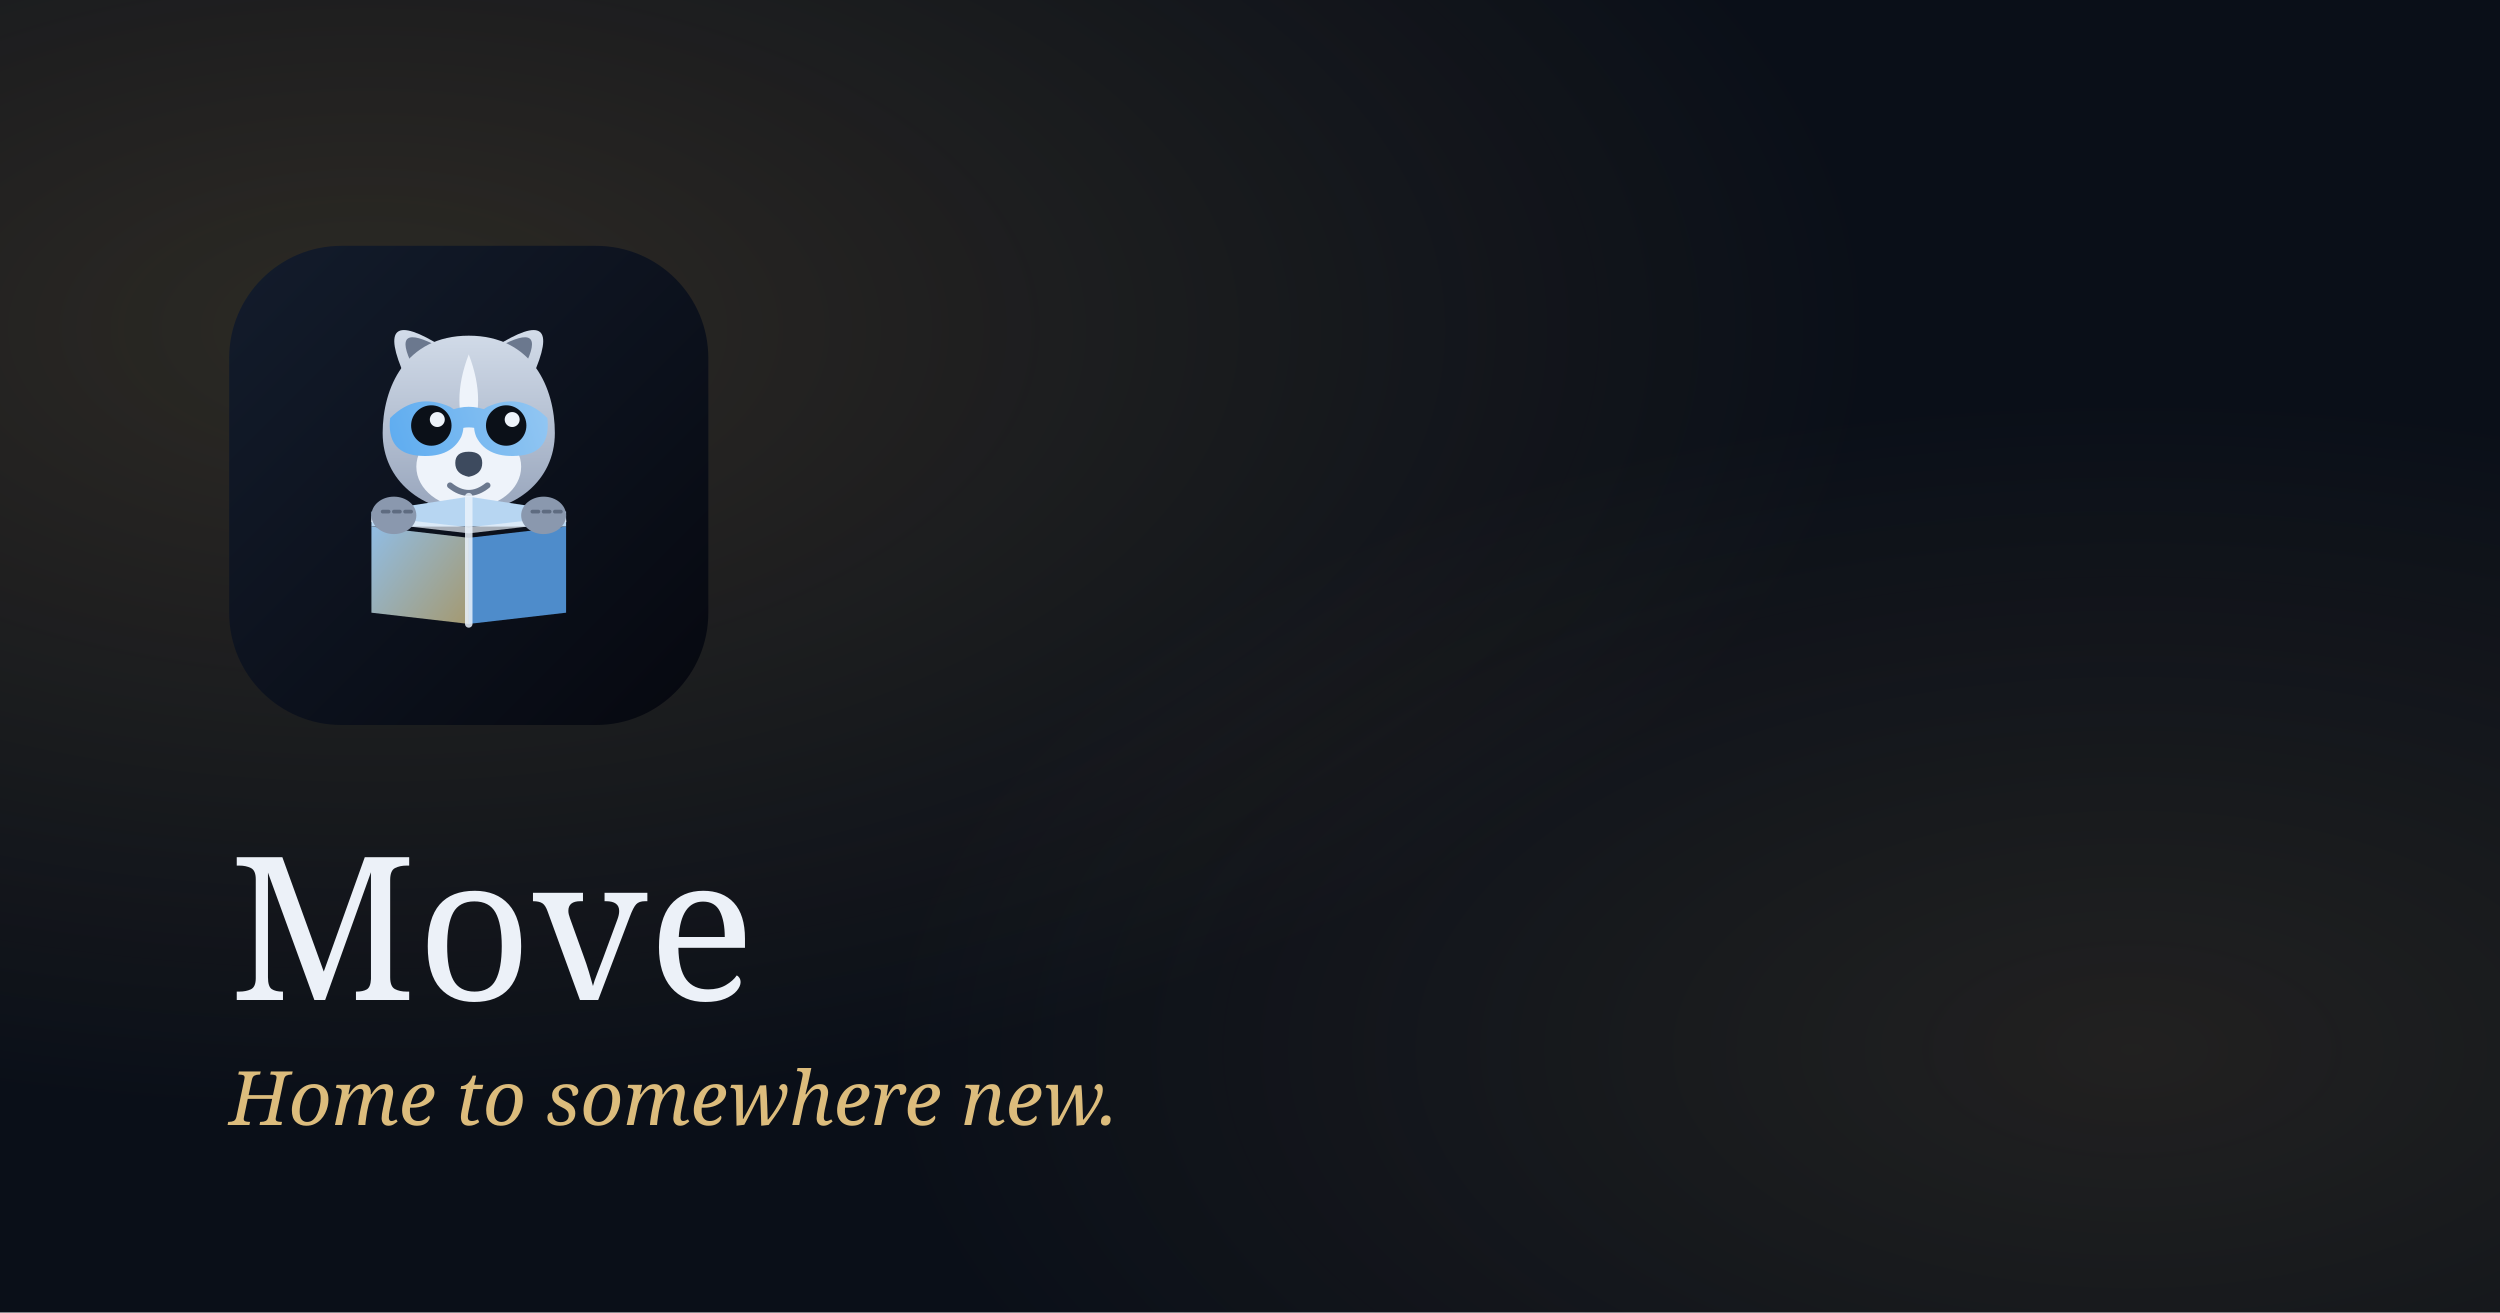
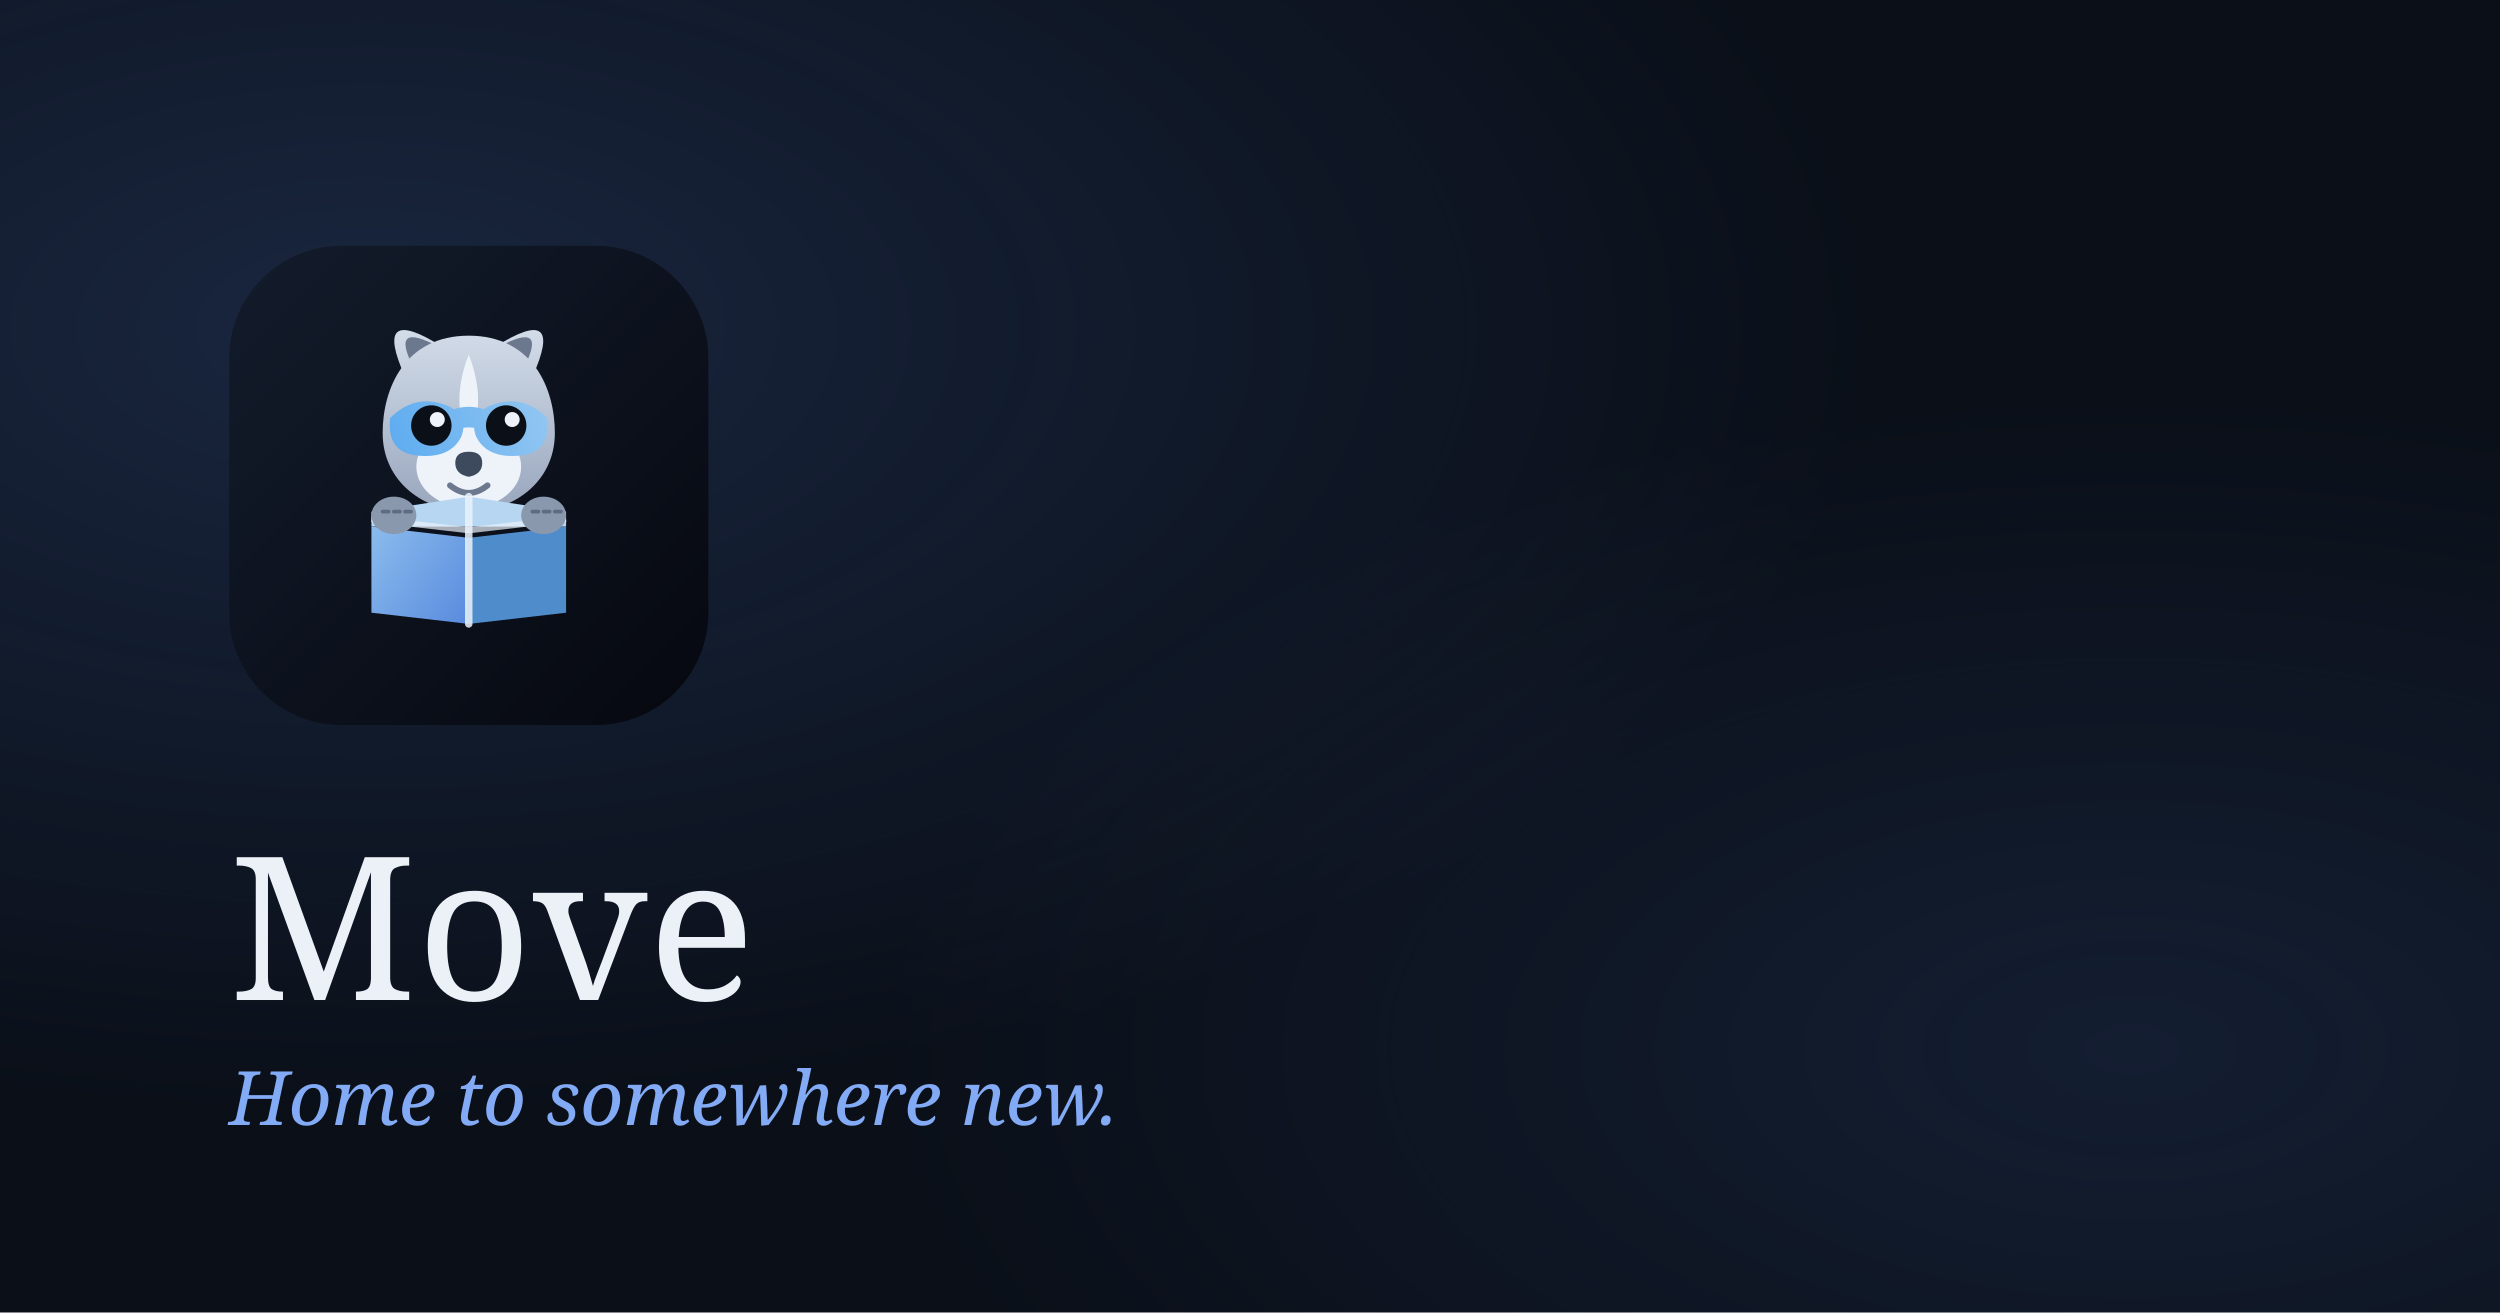
<svg xmlns="http://www.w3.org/2000/svg" viewBox="0 0 1200 630" fill="none" aria-hidden="true">
  <defs>
    <radialGradient id="og-tr" cx="0.15" cy="0.25" r="0.6">
-       <stop offset="0%" stop-color="#CBA45E" stop-opacity="0.18" />
-       <stop offset="100%" stop-color="#CBA45E" stop-opacity="0" />
+       <stop offset="0%" stop-color="#5B8DEF" stop-opacity="0.18" />
+       <stop offset="100%" stop-color="#5B8DEF" stop-opacity="0" />
    </radialGradient>
    <radialGradient id="og-br" cx="0.85" cy="0.8" r="0.5">
-       <stop offset="0%" stop-color="#CBA45E" stop-opacity="0.12" />
-       <stop offset="100%" stop-color="#CBA45E" stop-opacity="0" />
+       <stop offset="0%" stop-color="#5B8DEF" stop-opacity="0.12" />
+       <stop offset="100%" stop-color="#5B8DEF" stop-opacity="0" />
    </radialGradient>
  </defs>
  <rect width="1200" height="630" fill="#0A0F18" />
  <rect width="1200" height="630" fill="url(#og-tr)" />
  <rect width="1200" height="630" fill="url(#og-br)" />
  <svg x="110" y="118" width="230" height="230" viewBox="0 0 64 64" fill="none">
    <defs>
      <linearGradient id="fv-bg" x1="0" y1="0" x2="64" y2="64" gradientUnits="userSpaceOnUse">
        <stop offset="0%" stop-color="#131C2C" />
        <stop offset="100%" stop-color="#06080F" />
      </linearGradient>
    </defs>
    <rect width="64" height="64" rx="15" fill="url(#fv-bg)" />
    <g transform="translate(7 5.5) scale(0.5)">
      <defs>
        <linearGradient id="ic-mask" x1="22" y1="44" x2="78" y2="26" gradientUnits="userSpaceOnUse">
          <stop offset="0%" stop-color="#56A8F0" />
          <stop offset="100%" stop-color="#9CCBF2" />
        </linearGradient>
        <linearGradient id="ic-fur" x1="50" y1="6" x2="50" y2="56" gradientUnits="userSpaceOnUse">
          <stop offset="0%" stop-color="#D9E2EE" />
          <stop offset="100%" stop-color="#9DAAC0" />
        </linearGradient>
        <linearGradient id="ic-box" x1="26" y1="56" x2="74" y2="92" gradientUnits="userSpaceOnUse">
          <stop offset="0%" stop-color="#8FC0EE" />
-           <stop offset="100%" stop-color="#B0852F" />
+           <stop offset="100%" stop-color="#3D6FD6" />
        </linearGradient>
      </defs>
      <path d="M33 24 Q24 4 43 16 Q40 22 33 24 Z" fill="url(#ic-fur)" />
      <path d="M67 24 Q76 4 57 16 Q60 22 67 24 Z" fill="url(#ic-fur)" />
      <path d="M35 21 Q29 9 42 16 Q39 19 35 21 Z" fill="#6B788E" />
      <path d="M65 21 Q71 9 58 16 Q61 19 65 21 Z" fill="#6B788E" />
      <path d="M50 13 C33 13 27 27 27 39 C27 52 38 60 50 60 C62 60 73 52 73 39 C73 27 67 13 50 13 Z" fill="url(#ic-fur)" />
      <path d="M50 18 Q45 31 50 41 Q55 31 50 18 Z" fill="#EEF3FA" />
      <ellipse cx="50" cy="48" rx="14" ry="11" fill="#EEF3FA" />
      <g fill="url(#ic-mask)">
        <path d="M29 35 Q36 28 45 32 Q50 35 48 40 Q45 46 36 45 Q28 44 29 35 Z" />
        <path d="M71 35 Q64 28 55 32 Q50 35 52 40 Q55 46 64 45 Q72 44 71 35 Z" />
        <path d="M45 33 Q50 31 55 33 L55 39 Q50 36 45 39 Z" />
      </g>
      <circle cx="40" cy="37" r="5.4" fill="#0B1018" />
      <circle cx="60" cy="37" r="5.4" fill="#0B1018" />
      <circle cx="41.6" cy="35.4" r="2" fill="#EEF3FA" />
      <circle cx="61.6" cy="35.4" r="2" fill="#EEF3FA" />
      <path d="M50 44 q-3.6 0 -3.6 3 q0 3 3.6 3.7 q3.6 -0.7 3.6 -3.7 q0 -3 -3.6 -3 z" fill="#3D4A5E" />
      <path d="M45 53 q5 4 10 0" stroke="#6B788E" stroke-width="1.6" fill="none" stroke-linecap="round" />
      <path d="M24 60 L50 56 L76 60 L76 64 L24 64 Z" fill="#B7D6F2" />
      <path d="M24 64 L50 67 L50 90 L24 87 Z" fill="url(#ic-box)" />
      <path d="M76 64 L50 67 L50 90 L76 87 Z" fill="#4E8CCB" />
      <path d="M50 56 L50 90" stroke="#EAF2FB" stroke-width="2" stroke-linecap="round" opacity="0.85" />
      <path d="M24 62 L50 65 L76 62" stroke="#EAF2FB" stroke-width="1.6" fill="none" opacity="0.7" />
      <ellipse cx="30" cy="61" rx="6" ry="5" fill="#8A98AE" />
      <ellipse cx="70" cy="61" rx="6" ry="5" fill="#8A98AE" />
      <path d="M27 60 l1.6 0 M30 60 l1.6 0 M33 60 l1.6 0" stroke="#5E6B80" stroke-width="1" stroke-linecap="round" />
      <path d="M67 60 l1.6 0 M70 60 l1.6 0 M73 60 l1.6 0" stroke="#5E6B80" stroke-width="1" stroke-linecap="round" />
    </g>
  </svg>
  <text x="110" y="480" font-family="Playfair Display, Didot, Georgia, serif" font-size="96" font-weight="500" fill="#ECF1F8" letter-spacing="0">Move</text>
-   <text x="110" y="540" font-family="Playfair Display, Didot, Georgia, serif" font-style="italic" font-size="36" font-weight="400" fill="#DCBC7C" letter-spacing="0">Home to somewhere new.</text>
+   <text x="110" y="540" font-family="Playfair Display, Didot, Georgia, serif" font-style="italic" font-size="36" font-weight="400" fill="#83AAF5" letter-spacing="0">Home to somewhere new.</text>
</svg>
